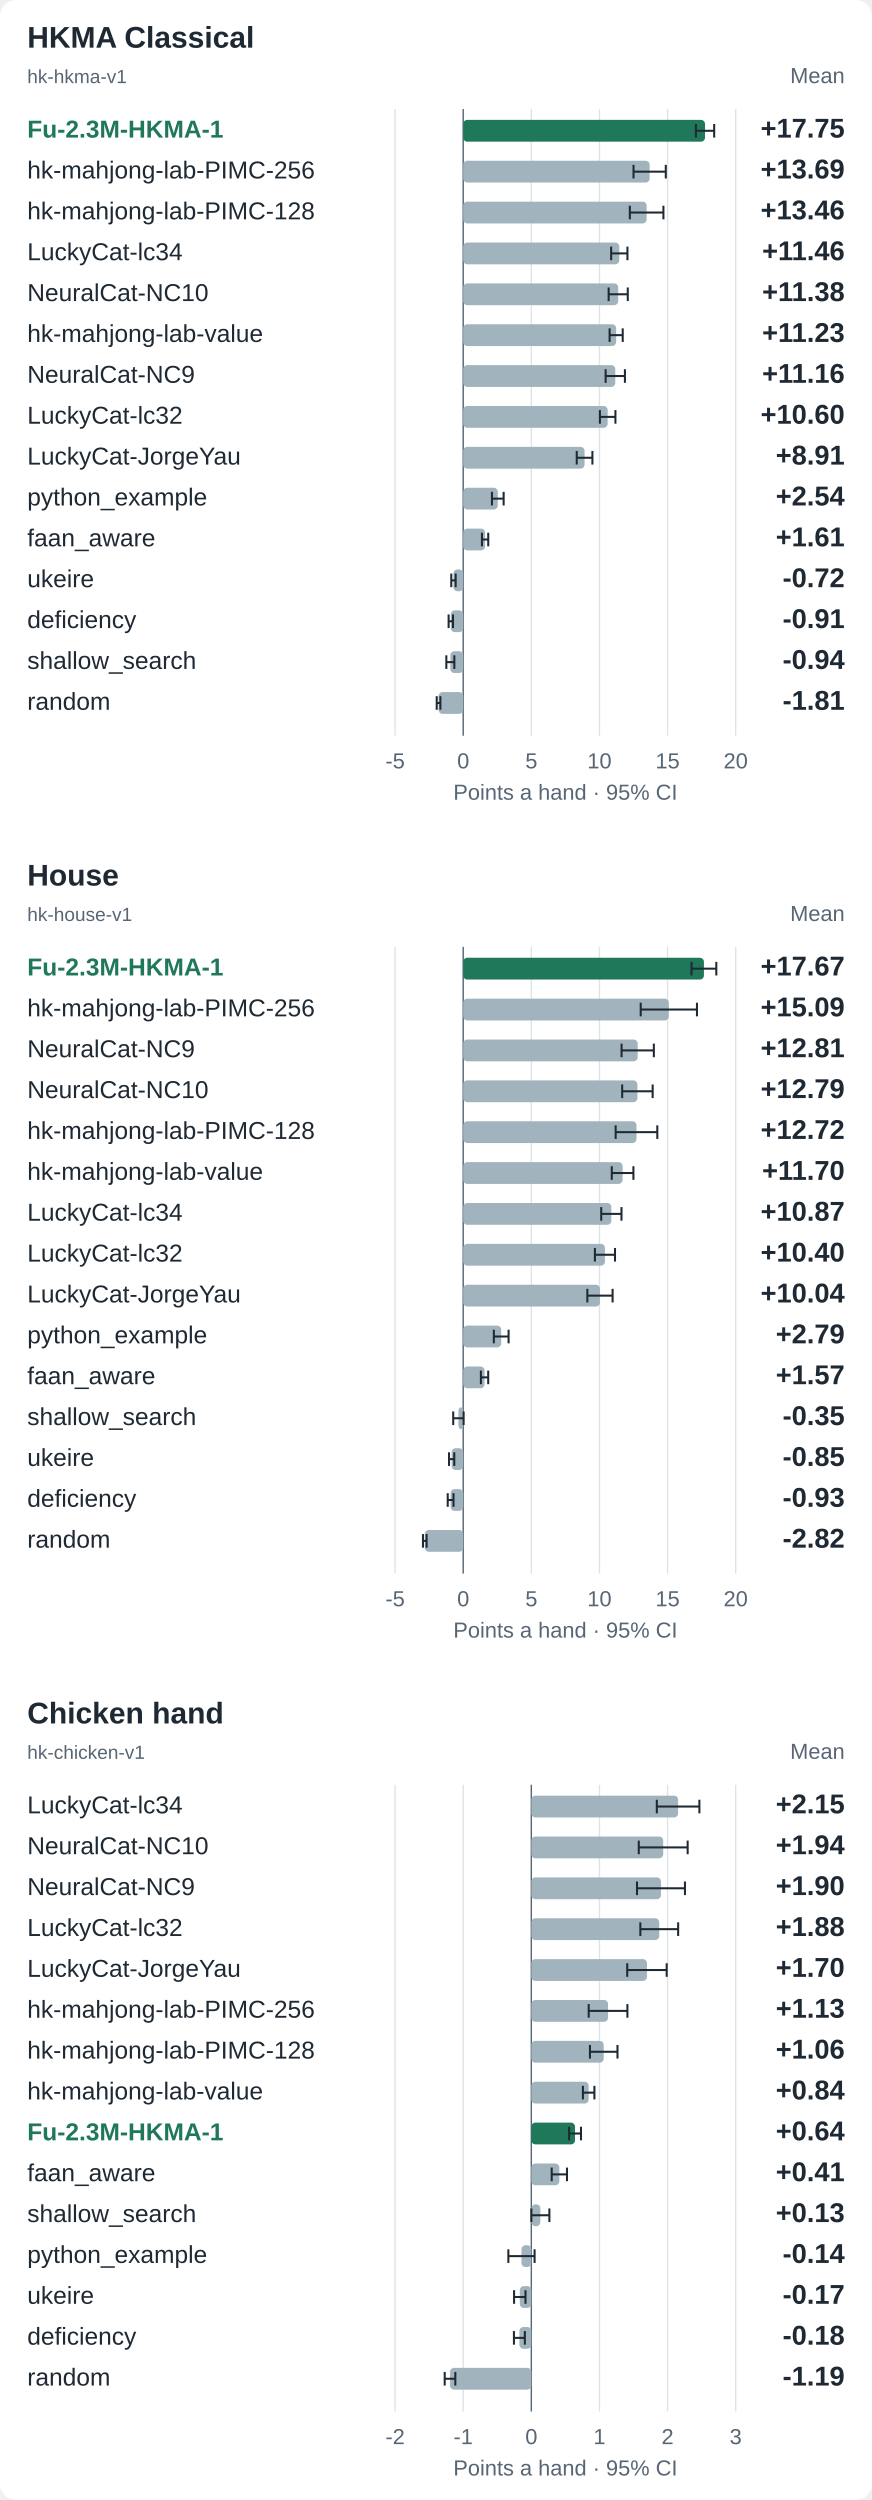
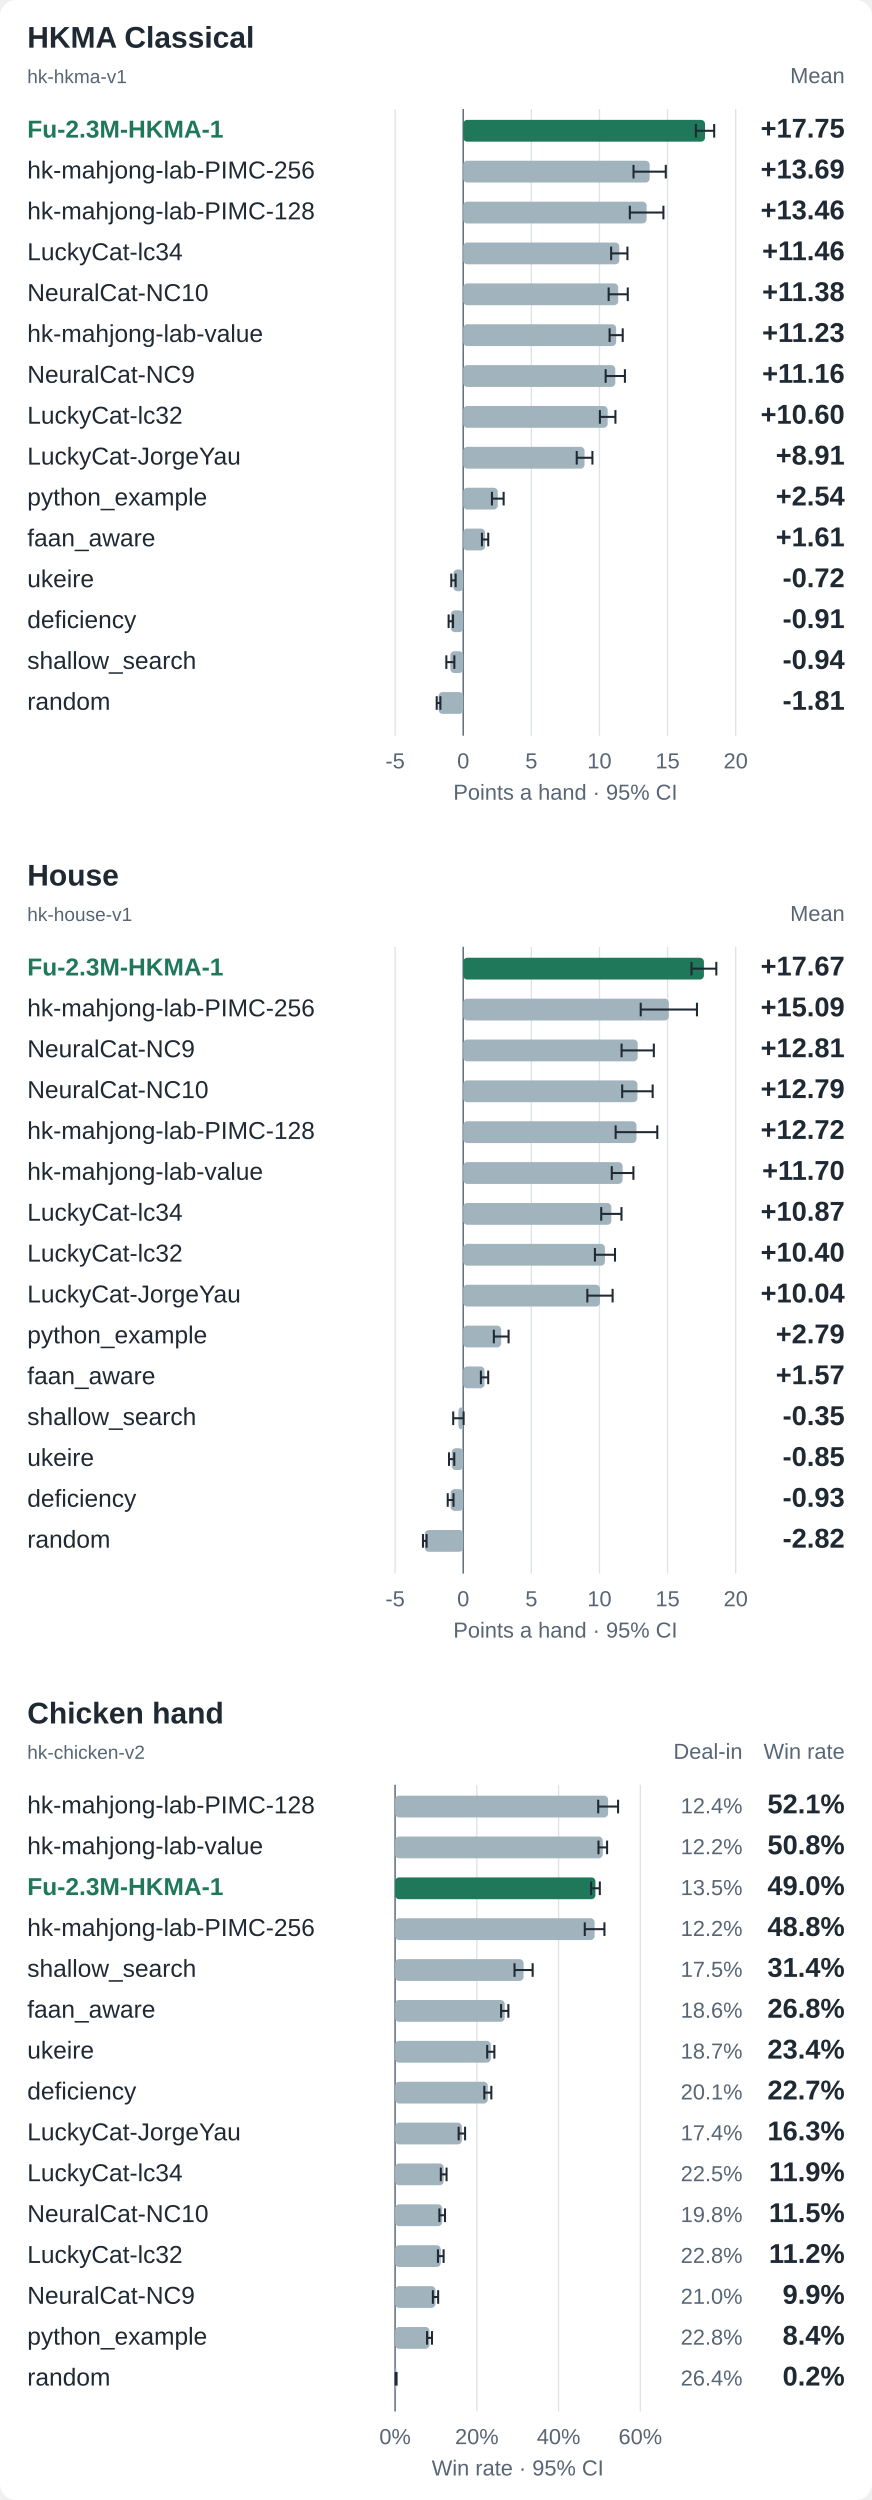
<svg xmlns="http://www.w3.org/2000/svg" viewBox="0 0 640 1835" role="img" aria-labelledby="chart-title chart-desc">
  <rect width="640" height="1835" rx="12" fill="#ffffff" />
  <g font-family="-apple-system,BlinkMacSystemFont,Segoe UI,Arial,sans-serif" fill="#1f2933">
    <text x="20" y="35" font-size="22" font-weight="700">HKMA Classical</text>
    <text x="20" y="61" font-size="14" fill="#576574">hk-hkma-v1</text>
    <text x="620" y="61" font-size="16" text-anchor="end" fill="#576574">Mean</text>
    <path d="M290.00 80V540" stroke="#dce4e7" />
    <text x="290.00" y="564" font-size="16" text-anchor="middle" fill="#576574">-5</text>
    <path d="M340.00 80V540" stroke="#dce4e7" />
    <text x="340.00" y="564" font-size="16" text-anchor="middle" fill="#576574">0</text>
    <path d="M390.00 80V540" stroke="#dce4e7" />
    <text x="390.00" y="564" font-size="16" text-anchor="middle" fill="#576574">5</text>
    <path d="M440.00 80V540" stroke="#dce4e7" />
    <text x="440.00" y="564" font-size="16" text-anchor="middle" fill="#576574">10</text>
    <path d="M490.00 80V540" stroke="#dce4e7" />
    <text x="490.00" y="564" font-size="16" text-anchor="middle" fill="#576574">15</text>
    <path d="M540.00 80V540" stroke="#dce4e7" />
    <text x="540.00" y="564" font-size="16" text-anchor="middle" fill="#576574">20</text>
    <path d="M340.00 80V540" stroke="#576574" />
    <text x="20" y="101" font-size="18" fill="#20785b" font-weight="700">Fu-2.3M-HKMA-1</text>
    <g>
      <rect x="340.00" y="88" width="177.50" height="16" rx="3" fill="#20785b" />
      <path d="M510.79 96H524.21M510.79 91v10M524.21 91v10" stroke="#1f2933" stroke-width="1.5" />
    </g>
    <text x="620" y="101" font-size="20" text-anchor="end" font-weight="600">+17.75</text>
    <text x="20" y="131" font-size="18" fill="#1f2933" font-weight="400">hk-mahjong-lab-PIMC-256</text>
    <g>
      <rect x="340.00" y="118" width="136.85" height="16" rx="3" fill="#a1b3bc" />
      <path d="M465.01 126H488.69M465.01 121v10M488.69 121v10" stroke="#1f2933" stroke-width="1.5" />
    </g>
    <text x="620" y="131" font-size="20" text-anchor="end" font-weight="600">+13.69</text>
    <text x="20" y="161" font-size="18" fill="#1f2933" font-weight="400">hk-mahjong-lab-PIMC-128</text>
    <g>
      <rect x="340.00" y="148" width="134.62" height="16" rx="3" fill="#a1b3bc" />
      <path d="M462.30 156H486.95M462.30 151v10M486.95 151v10" stroke="#1f2933" stroke-width="1.5" />
    </g>
    <text x="620" y="161" font-size="20" text-anchor="end" font-weight="600">+13.46</text>
    <text x="20" y="191" font-size="18" fill="#1f2933" font-weight="400">LuckyCat-lc34</text>
    <g>
      <rect x="340.00" y="178" width="114.56" height="16" rx="3" fill="#a1b3bc" />
      <path d="M448.58 186H460.54M448.58 181v10M460.54 181v10" stroke="#1f2933" stroke-width="1.5" />
    </g>
    <text x="620" y="191" font-size="20" text-anchor="end" font-weight="600">+11.46</text>
    <text x="20" y="221" font-size="18" fill="#1f2933" font-weight="400">NeuralCat-NC10</text>
    <g>
      <rect x="340.00" y="208" width="113.76" height="16" rx="3" fill="#a1b3bc" />
      <path d="M446.75 216H460.78M446.75 211v10M460.78 211v10" stroke="#1f2933" stroke-width="1.5" />
    </g>
    <text x="620" y="221" font-size="20" text-anchor="end" font-weight="600">+11.38</text>
    <text x="20" y="251" font-size="18" fill="#1f2933" font-weight="400">hk-mahjong-lab-value</text>
    <g>
      <rect x="340.00" y="238" width="112.26" height="16" rx="3" fill="#a1b3bc" />
      <path d="M447.45 246H457.07M447.45 241v10M457.07 241v10" stroke="#1f2933" stroke-width="1.5" />
    </g>
    <text x="620" y="251" font-size="20" text-anchor="end" font-weight="600">+11.23</text>
    <text x="20" y="281" font-size="18" fill="#1f2933" font-weight="400">NeuralCat-NC9</text>
    <g>
      <rect x="340.00" y="268" width="111.62" height="16" rx="3" fill="#a1b3bc" />
      <path d="M444.54 276H458.69M444.54 271v10M458.69 271v10" stroke="#1f2933" stroke-width="1.5" />
    </g>
    <text x="620" y="281" font-size="20" text-anchor="end" font-weight="600">+11.16</text>
    <text x="20" y="311" font-size="18" fill="#1f2933" font-weight="400">LuckyCat-lc32</text>
    <g>
      <rect x="340.00" y="298" width="106.02" height="16" rx="3" fill="#a1b3bc" />
      <path d="M440.32 306H451.72M440.32 301v10M451.72 301v10" stroke="#1f2933" stroke-width="1.5" />
    </g>
    <text x="620" y="311" font-size="20" text-anchor="end" font-weight="600">+10.60</text>
    <text x="20" y="341" font-size="18" fill="#1f2933" font-weight="400">LuckyCat-JorgeYau</text>
    <g>
      <rect x="340.00" y="328" width="89.08" height="16" rx="3" fill="#a1b3bc" />
      <path d="M423.32 336H434.83M423.32 331v10M434.83 331v10" stroke="#1f2933" stroke-width="1.5" />
    </g>
    <text x="620" y="341" font-size="20" text-anchor="end" font-weight="600">+8.91</text>
    <text x="20" y="371" font-size="18" fill="#1f2933" font-weight="400">python_example</text>
    <g>
      <rect x="340.00" y="358" width="25.38" height="16" rx="3" fill="#a1b3bc" />
      <path d="M361.08 366H369.67M361.08 361v10M369.67 361v10" stroke="#1f2933" stroke-width="1.5" />
    </g>
    <text x="620" y="371" font-size="20" text-anchor="end" font-weight="600">+2.54</text>
    <text x="20" y="401" font-size="18" fill="#1f2933" font-weight="400">faan_aware</text>
    <g>
      <rect x="340.00" y="388" width="16.06" height="16" rx="3" fill="#a1b3bc" />
      <path d="M353.74 396H358.37M353.74 391v10M358.37 391v10" stroke="#1f2933" stroke-width="1.5" />
    </g>
    <text x="620" y="401" font-size="20" text-anchor="end" font-weight="600">+1.61</text>
    <text x="20" y="431" font-size="18" fill="#1f2933" font-weight="400">ukeire</text>
    <g>
      <rect x="332.84" y="418" width="7.16" height="16" rx="3" fill="#a1b3bc" />
      <path d="M331.24 426H334.45M331.24 421v10M334.45 421v10" stroke="#1f2933" stroke-width="1.5" />
    </g>
    <text x="620" y="431" font-size="20" text-anchor="end" font-weight="600">-0.72</text>
    <text x="20" y="461" font-size="18" fill="#1f2933" font-weight="400">deficiency</text>
    <g>
      <rect x="330.90" y="448" width="9.10" height="16" rx="3" fill="#a1b3bc" />
      <path d="M329.29 456H332.51M329.29 451v10M332.51 451v10" stroke="#1f2933" stroke-width="1.5" />
    </g>
    <text x="620" y="461" font-size="20" text-anchor="end" font-weight="600">-0.91</text>
    <text x="20" y="491" font-size="18" fill="#1f2933" font-weight="400">shallow_search</text>
    <g>
      <rect x="330.55" y="478" width="9.45" height="16" rx="3" fill="#a1b3bc" />
      <path d="M327.61 486H333.49M327.61 481v10M333.49 481v10" stroke="#1f2933" stroke-width="1.5" />
    </g>
    <text x="620" y="491" font-size="20" text-anchor="end" font-weight="600">-0.94</text>
    <text x="20" y="521" font-size="18" fill="#1f2933" font-weight="400">random</text>
    <g>
      <rect x="321.90" y="508" width="18.10" height="16" rx="3" fill="#a1b3bc" />
      <path d="M320.55 516H323.26M320.55 511v10M323.26 511v10" stroke="#1f2933" stroke-width="1.5" />
    </g>
    <text x="620" y="521" font-size="20" text-anchor="end" font-weight="600">-1.81</text>
-     <text x="415" y="587" font-size="16" text-anchor="middle" fill="#576574">Points a hand · 95% CI</text>
+     <text x="415.0" y="587" font-size="16" text-anchor="middle" fill="#576574">Points a hand · 95% CI</text>
    <text x="20" y="650" font-size="22" font-weight="700">House</text>
    <text x="20" y="676" font-size="14" fill="#576574">hk-house-v1</text>
    <text x="620" y="676" font-size="16" text-anchor="end" fill="#576574">Mean</text>
    <path d="M290.00 695V1155" stroke="#dce4e7" />
    <text x="290.00" y="1179" font-size="16" text-anchor="middle" fill="#576574">-5</text>
    <path d="M340.00 695V1155" stroke="#dce4e7" />
    <text x="340.00" y="1179" font-size="16" text-anchor="middle" fill="#576574">0</text>
    <path d="M390.00 695V1155" stroke="#dce4e7" />
    <text x="390.00" y="1179" font-size="16" text-anchor="middle" fill="#576574">5</text>
    <path d="M440.00 695V1155" stroke="#dce4e7" />
    <text x="440.00" y="1179" font-size="16" text-anchor="middle" fill="#576574">10</text>
    <path d="M490.00 695V1155" stroke="#dce4e7" />
    <text x="490.00" y="1179" font-size="16" text-anchor="middle" fill="#576574">15</text>
    <path d="M540.00 695V1155" stroke="#dce4e7" />
    <text x="540.00" y="1179" font-size="16" text-anchor="middle" fill="#576574">20</text>
    <path d="M340.00 695V1155" stroke="#576574" />
    <text x="20" y="716" font-size="18" fill="#20785b" font-weight="700">Fu-2.3M-HKMA-1</text>
    <g>
      <rect x="340.00" y="703" width="176.68" height="16" rx="3" fill="#20785b" />
      <path d="M507.58 711H525.78M507.58 706v10M525.78 706v10" stroke="#1f2933" stroke-width="1.5" />
    </g>
    <text x="620" y="716" font-size="20" text-anchor="end" font-weight="600">+17.67</text>
    <text x="20" y="746" font-size="18" fill="#1f2933" font-weight="400">hk-mahjong-lab-PIMC-256</text>
    <g>
      <rect x="340.00" y="733" width="150.93" height="16" rx="3" fill="#a1b3bc" />
      <path d="M470.28 741H511.57M470.28 736v10M511.57 736v10" stroke="#1f2933" stroke-width="1.5" />
    </g>
    <text x="620" y="746" font-size="20" text-anchor="end" font-weight="600">+15.09</text>
    <text x="20" y="776" font-size="18" fill="#1f2933" font-weight="400">NeuralCat-NC9</text>
    <g>
      <rect x="340.00" y="763" width="128.07" height="16" rx="3" fill="#a1b3bc" />
      <path d="M456.23 771H479.92M456.23 766v10M479.92 766v10" stroke="#1f2933" stroke-width="1.5" />
    </g>
    <text x="620" y="776" font-size="20" text-anchor="end" font-weight="600">+12.81</text>
    <text x="20" y="806" font-size="18" fill="#1f2933" font-weight="400">NeuralCat-NC10</text>
    <g>
      <rect x="340.00" y="793" width="127.87" height="16" rx="3" fill="#a1b3bc" />
      <path d="M456.68 801H479.05M456.68 796v10M479.05 796v10" stroke="#1f2933" stroke-width="1.5" />
    </g>
    <text x="620" y="806" font-size="20" text-anchor="end" font-weight="600">+12.79</text>
    <text x="20" y="836" font-size="18" fill="#1f2933" font-weight="400">hk-mahjong-lab-PIMC-128</text>
    <g>
      <rect x="340.00" y="823" width="127.18" height="16" rx="3" fill="#a1b3bc" />
      <path d="M451.89 831H482.46M451.89 826v10M482.46 826v10" stroke="#1f2933" stroke-width="1.5" />
    </g>
    <text x="620" y="836" font-size="20" text-anchor="end" font-weight="600">+12.72</text>
    <text x="20" y="866" font-size="18" fill="#1f2933" font-weight="400">hk-mahjong-lab-value</text>
    <g>
      <rect x="340.00" y="853" width="116.99" height="16" rx="3" fill="#a1b3bc" />
      <path d="M449.04 861H464.93M449.04 856v10M464.93 856v10" stroke="#1f2933" stroke-width="1.5" />
    </g>
    <text x="620" y="866" font-size="20" text-anchor="end" font-weight="600">+11.70</text>
    <text x="20" y="896" font-size="18" fill="#1f2933" font-weight="400">LuckyCat-lc34</text>
    <g>
      <rect x="340.00" y="883" width="108.73" height="16" rx="3" fill="#a1b3bc" />
      <path d="M441.30 891H456.16M441.30 886v10M456.16 886v10" stroke="#1f2933" stroke-width="1.5" />
    </g>
    <text x="620" y="896" font-size="20" text-anchor="end" font-weight="600">+10.87</text>
    <text x="20" y="926" font-size="18" fill="#1f2933" font-weight="400">LuckyCat-lc32</text>
    <g>
      <rect x="340.00" y="913" width="104.04" height="16" rx="3" fill="#a1b3bc" />
      <path d="M436.67 921H451.41M436.67 916v10M451.41 916v10" stroke="#1f2933" stroke-width="1.5" />
    </g>
    <text x="620" y="926" font-size="20" text-anchor="end" font-weight="600">+10.40</text>
    <text x="20" y="956" font-size="18" fill="#1f2933" font-weight="400">LuckyCat-JorgeYau</text>
    <g>
      <rect x="340.00" y="943" width="100.38" height="16" rx="3" fill="#a1b3bc" />
      <path d="M431.11 951H449.65M431.11 946v10M449.65 946v10" stroke="#1f2933" stroke-width="1.5" />
    </g>
    <text x="620" y="956" font-size="20" text-anchor="end" font-weight="600">+10.04</text>
    <text x="20" y="986" font-size="18" fill="#1f2933" font-weight="400">python_example</text>
    <g>
      <rect x="340.00" y="973" width="27.89" height="16" rx="3" fill="#a1b3bc" />
      <path d="M362.48 981H373.30M362.48 976v10M373.30 976v10" stroke="#1f2933" stroke-width="1.5" />
    </g>
    <text x="620" y="986" font-size="20" text-anchor="end" font-weight="600">+2.79</text>
    <text x="20" y="1016" font-size="18" fill="#1f2933" font-weight="400">faan_aware</text>
    <g>
      <rect x="340.00" y="1003" width="15.65" height="16" rx="3" fill="#a1b3bc" />
      <path d="M352.97 1011H358.34M352.97 1006v10M358.34 1006v10" stroke="#1f2933" stroke-width="1.5" />
    </g>
    <text x="620" y="1016" font-size="20" text-anchor="end" font-weight="600">+1.57</text>
    <text x="20" y="1046" font-size="18" fill="#1f2933" font-weight="400">shallow_search</text>
    <g>
      <rect x="336.48" y="1033" width="3.52" height="16" rx="3" fill="#a1b3bc" />
      <path d="M332.66 1041H340.29M332.66 1036v10M340.29 1036v10" stroke="#1f2933" stroke-width="1.5" />
    </g>
    <text x="620" y="1046" font-size="20" text-anchor="end" font-weight="600">-0.35</text>
    <text x="20" y="1076" font-size="18" fill="#1f2933" font-weight="400">ukeire</text>
    <g>
      <rect x="331.51" y="1063" width="8.49" height="16" rx="3" fill="#a1b3bc" />
      <path d="M329.59 1071H333.44M329.59 1066v10M333.44 1066v10" stroke="#1f2933" stroke-width="1.5" />
    </g>
    <text x="620" y="1076" font-size="20" text-anchor="end" font-weight="600">-0.85</text>
    <text x="20" y="1106" font-size="18" fill="#1f2933" font-weight="400">deficiency</text>
    <g>
      <rect x="330.75" y="1093" width="9.25" height="16" rx="3" fill="#a1b3bc" />
      <path d="M328.63 1101H332.87M328.63 1096v10M332.87 1096v10" stroke="#1f2933" stroke-width="1.5" />
    </g>
    <text x="620" y="1106" font-size="20" text-anchor="end" font-weight="600">-0.93</text>
    <text x="20" y="1136" font-size="18" fill="#1f2933" font-weight="400">random</text>
    <g>
      <rect x="311.79" y="1123" width="28.21" height="16" rx="3" fill="#a1b3bc" />
      <path d="M310.46 1131H313.12M310.46 1126v10M313.12 1126v10" stroke="#1f2933" stroke-width="1.5" />
    </g>
    <text x="620" y="1136" font-size="20" text-anchor="end" font-weight="600">-2.82</text>
-     <text x="415" y="1202" font-size="16" text-anchor="middle" fill="#576574">Points a hand · 95% CI</text>
+     <text x="415.0" y="1202" font-size="16" text-anchor="middle" fill="#576574">Points a hand · 95% CI</text>
    <text x="20" y="1265" font-size="22" font-weight="700">Chicken hand</text>
-     <text x="20" y="1291" font-size="14" fill="#576574">hk-chicken-v1</text>
-     <text x="620" y="1291" font-size="16" text-anchor="end" fill="#576574">Mean</text>
+     <text x="20" y="1291" font-size="14" fill="#576574">hk-chicken-v2</text>
+     <text x="620" y="1291" font-size="16" text-anchor="end" fill="#576574">Win rate</text>
+     <text x="545" y="1291" font-size="16" text-anchor="end" fill="#576574">Deal-in</text>
    <path d="M290.00 1310V1770" stroke="#dce4e7" />
-     <text x="290.00" y="1794" font-size="16" text-anchor="middle" fill="#576574">-2</text>
-     <path d="M340.00 1310V1770" stroke="#dce4e7" />
-     <text x="340.00" y="1794" font-size="16" text-anchor="middle" fill="#576574">-1</text>
-     <path d="M390.00 1310V1770" stroke="#dce4e7" />
-     <text x="390.00" y="1794" font-size="16" text-anchor="middle" fill="#576574">0</text>
-     <path d="M440.00 1310V1770" stroke="#dce4e7" />
-     <text x="440.00" y="1794" font-size="16" text-anchor="middle" fill="#576574">1</text>
-     <path d="M490.00 1310V1770" stroke="#dce4e7" />
-     <text x="490.00" y="1794" font-size="16" text-anchor="middle" fill="#576574">2</text>
-     <path d="M540.00 1310V1770" stroke="#dce4e7" />
-     <text x="540.00" y="1794" font-size="16" text-anchor="middle" fill="#576574">3</text>
-     <path d="M390.00 1310V1770" stroke="#576574" />
-     <text x="20" y="1331" font-size="18" fill="#1f2933" font-weight="400">LuckyCat-lc34</text>
-     <g>
-       <rect x="390.00" y="1318" width="107.73" height="16" rx="3" fill="#a1b3bc" />
-       <path d="M482.10 1326H513.35M482.10 1321v10M513.35 1321v10" stroke="#1f2933" stroke-width="1.5" />
-     </g>
-     <text x="620" y="1331" font-size="20" text-anchor="end" font-weight="600">+2.15</text>
-     <text x="20" y="1361" font-size="18" fill="#1f2933" font-weight="400">NeuralCat-NC10</text>
-     <g>
-       <rect x="390.00" y="1348" width="96.80" height="16" rx="3" fill="#a1b3bc" />
-       <path d="M468.86 1356H504.74M468.86 1351v10M504.74 1351v10" stroke="#1f2933" stroke-width="1.5" />
-     </g>
-     <text x="620" y="1361" font-size="20" text-anchor="end" font-weight="600">+1.94</text>
-     <text x="20" y="1391" font-size="18" fill="#1f2933" font-weight="400">NeuralCat-NC9</text>
-     <g>
-       <rect x="390.00" y="1378" width="95.15" height="16" rx="3" fill="#a1b3bc" />
-       <path d="M467.55 1386H502.75M467.55 1381v10M502.75 1381v10" stroke="#1f2933" stroke-width="1.5" />
-     </g>
-     <text x="620" y="1391" font-size="20" text-anchor="end" font-weight="600">+1.90</text>
-     <text x="20" y="1421" font-size="18" fill="#1f2933" font-weight="400">LuckyCat-lc32</text>
-     <g>
-       <rect x="390.00" y="1408" width="93.89" height="16" rx="3" fill="#a1b3bc" />
-       <path d="M470.01 1416H497.76M470.01 1411v10M497.76 1411v10" stroke="#1f2933" stroke-width="1.5" />
-     </g>
-     <text x="620" y="1421" font-size="20" text-anchor="end" font-weight="600">+1.88</text>
-     <text x="20" y="1451" font-size="18" fill="#1f2933" font-weight="400">LuckyCat-JorgeYau</text>
-     <g>
-       <rect x="390.00" y="1438" width="84.87" height="16" rx="3" fill="#a1b3bc" />
-       <path d="M460.38 1446H489.35M460.38 1441v10M489.35 1441v10" stroke="#1f2933" stroke-width="1.5" />
-     </g>
-     <text x="620" y="1451" font-size="20" text-anchor="end" font-weight="600">+1.70</text>
-     <text x="20" y="1481" font-size="18" fill="#1f2933" font-weight="400">hk-mahjong-lab-PIMC-256</text>
-     <g>
-       <rect x="390.00" y="1468" width="56.31" height="16" rx="3" fill="#a1b3bc" />
-       <path d="M432.11 1476H460.51M432.11 1471v10M460.51 1471v10" stroke="#1f2933" stroke-width="1.5" />
-     </g>
-     <text x="620" y="1481" font-size="20" text-anchor="end" font-weight="600">+1.13</text>
-     <text x="20" y="1511" font-size="18" fill="#1f2933" font-weight="400">hk-mahjong-lab-PIMC-128</text>
-     <g>
-       <rect x="390.00" y="1498" width="53.12" height="16" rx="3" fill="#a1b3bc" />
-       <path d="M433.01 1506H453.24M433.01 1501v10M453.24 1501v10" stroke="#1f2933" stroke-width="1.5" />
-     </g>
-     <text x="620" y="1511" font-size="20" text-anchor="end" font-weight="600">+1.06</text>
-     <text x="20" y="1541" font-size="18" fill="#1f2933" font-weight="400">hk-mahjong-lab-value</text>
-     <g>
-       <rect x="390.00" y="1528" width="42.08" height="16" rx="3" fill="#a1b3bc" />
-       <path d="M427.85 1536H436.30M427.85 1531v10M436.30 1531v10" stroke="#1f2933" stroke-width="1.5" />
-     </g>
-     <text x="620" y="1541" font-size="20" text-anchor="end" font-weight="600">+0.84</text>
-     <text x="20" y="1571" font-size="18" fill="#20785b" font-weight="700">Fu-2.3M-HKMA-1</text>
-     <g>
-       <rect x="390.00" y="1558" width="32.07" height="16" rx="3" fill="#20785b" />
-       <path d="M417.71 1566H426.44M417.71 1561v10M426.44 1561v10" stroke="#1f2933" stroke-width="1.5" />
-     </g>
-     <text x="620" y="1571" font-size="20" text-anchor="end" font-weight="600">+0.64</text>
-     <text x="20" y="1601" font-size="18" fill="#1f2933" font-weight="400">faan_aware</text>
-     <g>
-       <rect x="390.00" y="1588" width="20.56" height="16" rx="3" fill="#a1b3bc" />
-       <path d="M404.94 1596H416.17M404.94 1591v10M416.17 1591v10" stroke="#1f2933" stroke-width="1.5" />
-     </g>
-     <text x="620" y="1601" font-size="20" text-anchor="end" font-weight="600">+0.41</text>
-     <text x="20" y="1631" font-size="18" fill="#1f2933" font-weight="400">shallow_search</text>
-     <g>
-       <rect x="390.00" y="1618" width="6.62" height="16" rx="3" fill="#a1b3bc" />
-       <path d="M390.01 1626H403.24M390.01 1621v10M403.24 1621v10" stroke="#1f2933" stroke-width="1.5" />
-     </g>
-     <text x="620" y="1631" font-size="20" text-anchor="end" font-weight="600">+0.13</text>
-     <text x="20" y="1661" font-size="18" fill="#1f2933" font-weight="400">python_example</text>
-     <g>
-       <rect x="382.76" y="1648" width="7.24" height="16" rx="3" fill="#a1b3bc" />
-       <path d="M373.13 1656H392.39M373.13 1651v10M392.39 1651v10" stroke="#1f2933" stroke-width="1.5" />
-     </g>
-     <text x="620" y="1661" font-size="20" text-anchor="end" font-weight="600">-0.14</text>
-     <text x="20" y="1691" font-size="18" fill="#1f2933" font-weight="400">ukeire</text>
-     <g>
-       <rect x="381.52" y="1678" width="8.48" height="16" rx="3" fill="#a1b3bc" />
-       <path d="M377.33 1686H385.71M377.33 1681v10M385.71 1681v10" stroke="#1f2933" stroke-width="1.5" />
-     </g>
-     <text x="620" y="1691" font-size="20" text-anchor="end" font-weight="600">-0.17</text>
-     <text x="20" y="1721" font-size="18" fill="#1f2933" font-weight="400">deficiency</text>
-     <g>
-       <rect x="381.24" y="1708" width="8.76" height="16" rx="3" fill="#a1b3bc" />
-       <path d="M377.23 1716H385.24M377.23 1711v10M385.24 1711v10" stroke="#1f2933" stroke-width="1.5" />
-     </g>
-     <text x="620" y="1721" font-size="20" text-anchor="end" font-weight="600">-0.18</text>
+     <text x="290.00" y="1794" font-size="16" text-anchor="middle" fill="#576574">0%</text>
+     <path d="M350.00 1310V1770" stroke="#dce4e7" />
+     <text x="350.00" y="1794" font-size="16" text-anchor="middle" fill="#576574">20%</text>
+     <path d="M410.00 1310V1770" stroke="#dce4e7" />
+     <text x="410.00" y="1794" font-size="16" text-anchor="middle" fill="#576574">40%</text>
+     <path d="M470.00 1310V1770" stroke="#dce4e7" />
+     <text x="470.00" y="1794" font-size="16" text-anchor="middle" fill="#576574">60%</text>
+     <path d="M290.00 1310V1770" stroke="#576574" />
+     <text x="20" y="1331" font-size="18" fill="#1f2933" font-weight="400">hk-mahjong-lab-PIMC-128</text>
+     <g>
+       <rect x="290.00" y="1318" width="156.38" height="16" rx="3" fill="#a1b3bc" />
+       <path d="M439.08 1326H453.67M439.08 1321v10M453.67 1321v10" stroke="#1f2933" stroke-width="1.5" />
+     </g>
+     <text x="620" y="1331" font-size="20" text-anchor="end" font-weight="600">52.1%</text>
+     <text x="545" y="1331" font-size="16" text-anchor="end" fill="#576574">12.4%</text>
+     <text x="20" y="1361" font-size="18" fill="#1f2933" font-weight="400">hk-mahjong-lab-value</text>
+     <g>
+       <rect x="290.00" y="1348" width="152.44" height="16" rx="3" fill="#a1b3bc" />
+       <path d="M439.28 1356H445.60M439.28 1351v10M445.60 1351v10" stroke="#1f2933" stroke-width="1.5" />
+     </g>
+     <text x="620" y="1361" font-size="20" text-anchor="end" font-weight="600">50.8%</text>
+     <text x="545" y="1361" font-size="16" text-anchor="end" fill="#576574">12.2%</text>
+     <text x="20" y="1391" font-size="18" fill="#20785b" font-weight="700">Fu-2.3M-HKMA-1</text>
+     <g>
+       <rect x="290.00" y="1378" width="147.07" height="16" rx="3" fill="#20785b" />
+       <path d="M433.89 1386H440.26M433.89 1381v10M440.26 1381v10" stroke="#1f2933" stroke-width="1.5" />
+     </g>
+     <text x="620" y="1391" font-size="20" text-anchor="end" font-weight="600">49.0%</text>
+     <text x="545" y="1391" font-size="16" text-anchor="end" fill="#576574">13.5%</text>
+     <text x="20" y="1421" font-size="18" fill="#1f2933" font-weight="400">hk-mahjong-lab-PIMC-256</text>
+     <g>
+       <rect x="290.00" y="1408" width="146.44" height="16" rx="3" fill="#a1b3bc" />
+       <path d="M429.22 1416H443.65M429.22 1411v10M443.65 1411v10" stroke="#1f2933" stroke-width="1.5" />
+     </g>
+     <text x="620" y="1421" font-size="20" text-anchor="end" font-weight="600">48.8%</text>
+     <text x="545" y="1421" font-size="16" text-anchor="end" fill="#576574">12.2%</text>
+     <text x="20" y="1451" font-size="18" fill="#1f2933" font-weight="400">shallow_search</text>
+     <g>
+       <rect x="290.00" y="1438" width="94.31" height="16" rx="3" fill="#a1b3bc" />
+       <path d="M377.66 1446H390.96M377.66 1441v10M390.96 1441v10" stroke="#1f2933" stroke-width="1.5" />
+     </g>
+     <text x="620" y="1451" font-size="20" text-anchor="end" font-weight="600">31.4%</text>
+     <text x="545" y="1451" font-size="16" text-anchor="end" fill="#576574">17.5%</text>
+     <text x="20" y="1481" font-size="18" fill="#1f2933" font-weight="400">faan_aware</text>
+     <g>
+       <rect x="290.00" y="1468" width="80.47" height="16" rx="3" fill="#a1b3bc" />
+       <path d="M367.81 1476H373.14M367.81 1471v10M373.14 1471v10" stroke="#1f2933" stroke-width="1.5" />
+     </g>
+     <text x="620" y="1481" font-size="20" text-anchor="end" font-weight="600">26.8%</text>
+     <text x="545" y="1481" font-size="16" text-anchor="end" fill="#576574">18.6%</text>
+     <text x="20" y="1511" font-size="18" fill="#1f2933" font-weight="400">ukeire</text>
+     <g>
+       <rect x="290.00" y="1498" width="70.24" height="16" rx="3" fill="#a1b3bc" />
+       <path d="M357.60 1506H362.87M357.60 1501v10M362.87 1501v10" stroke="#1f2933" stroke-width="1.5" />
+     </g>
+     <text x="620" y="1511" font-size="20" text-anchor="end" font-weight="600">23.4%</text>
+     <text x="545" y="1511" font-size="16" text-anchor="end" fill="#576574">18.7%</text>
+     <text x="20" y="1541" font-size="18" fill="#1f2933" font-weight="400">deficiency</text>
+     <g>
+       <rect x="290.00" y="1528" width="68.06" height="16" rx="3" fill="#a1b3bc" />
+       <path d="M355.47 1536H360.65M355.47 1531v10M360.65 1531v10" stroke="#1f2933" stroke-width="1.5" />
+     </g>
+     <text x="620" y="1541" font-size="20" text-anchor="end" font-weight="600">22.7%</text>
+     <text x="545" y="1541" font-size="16" text-anchor="end" fill="#576574">20.1%</text>
+     <text x="20" y="1571" font-size="18" fill="#1f2933" font-weight="400">LuckyCat-JorgeYau</text>
+     <g>
+       <rect x="290.00" y="1558" width="49.01" height="16" rx="3" fill="#a1b3bc" />
+       <path d="M336.66 1566H341.37M336.66 1561v10M341.37 1561v10" stroke="#1f2933" stroke-width="1.5" />
+     </g>
+     <text x="620" y="1571" font-size="20" text-anchor="end" font-weight="600">16.3%</text>
+     <text x="545" y="1571" font-size="16" text-anchor="end" fill="#576574">17.4%</text>
+     <text x="20" y="1601" font-size="18" fill="#1f2933" font-weight="400">LuckyCat-lc34</text>
+     <g>
+       <rect x="290.00" y="1588" width="35.66" height="16" rx="3" fill="#a1b3bc" />
+       <path d="M323.56 1596H327.77M323.56 1591v10M327.77 1591v10" stroke="#1f2933" stroke-width="1.5" />
+     </g>
+     <text x="620" y="1601" font-size="20" text-anchor="end" font-weight="600">11.9%</text>
+     <text x="545" y="1601" font-size="16" text-anchor="end" fill="#576574">22.5%</text>
+     <text x="20" y="1631" font-size="18" fill="#1f2933" font-weight="400">NeuralCat-NC10</text>
+     <g>
+       <rect x="290.00" y="1618" width="34.57" height="16" rx="3" fill="#a1b3bc" />
+       <path d="M322.52 1626H326.63M322.52 1621v10M326.63 1621v10" stroke="#1f2933" stroke-width="1.5" />
+     </g>
+     <text x="620" y="1631" font-size="20" text-anchor="end" font-weight="600">11.5%</text>
+     <text x="545" y="1631" font-size="16" text-anchor="end" fill="#576574">19.8%</text>
+     <text x="20" y="1661" font-size="18" fill="#1f2933" font-weight="400">LuckyCat-lc32</text>
+     <g>
+       <rect x="290.00" y="1648" width="33.52" height="16" rx="3" fill="#a1b3bc" />
+       <path d="M321.44 1656H325.61M321.44 1651v10M325.61 1651v10" stroke="#1f2933" stroke-width="1.5" />
+     </g>
+     <text x="620" y="1661" font-size="20" text-anchor="end" font-weight="600">11.2%</text>
+     <text x="545" y="1661" font-size="16" text-anchor="end" fill="#576574">22.8%</text>
+     <text x="20" y="1691" font-size="18" fill="#1f2933" font-weight="400">NeuralCat-NC9</text>
+     <g>
+       <rect x="290.00" y="1678" width="29.66" height="16" rx="3" fill="#a1b3bc" />
+       <path d="M317.73 1686H321.60M317.73 1681v10M321.60 1681v10" stroke="#1f2933" stroke-width="1.5" />
+     </g>
+     <text x="620" y="1691" font-size="20" text-anchor="end" font-weight="600">9.9%</text>
+     <text x="545" y="1691" font-size="16" text-anchor="end" fill="#576574">21.0%</text>
+     <text x="20" y="1721" font-size="18" fill="#1f2933" font-weight="400">python_example</text>
+     <g>
+       <rect x="290.00" y="1708" width="25.27" height="16" rx="3" fill="#a1b3bc" />
+       <path d="M313.48 1716H317.07M313.48 1711v10M317.07 1711v10" stroke="#1f2933" stroke-width="1.5" />
+     </g>
+     <text x="620" y="1721" font-size="20" text-anchor="end" font-weight="600">8.4%</text>
+     <text x="545" y="1721" font-size="16" text-anchor="end" fill="#576574">22.8%</text>
    <text x="20" y="1751" font-size="18" fill="#1f2933" font-weight="400">random</text>
    <g>
-       <rect x="330.31" y="1738" width="59.69" height="16" rx="3" fill="#a1b3bc" />
-       <path d="M326.41 1746H334.21M326.41 1741v10M334.21 1741v10" stroke="#1f2933" stroke-width="1.5" />
-     </g>
-     <text x="620" y="1751" font-size="20" text-anchor="end" font-weight="600">-1.19</text>
-     <text x="415" y="1817" font-size="16" text-anchor="middle" fill="#576574">Points a hand · 95% CI</text>
+       <rect x="290.00" y="1738" width="1.00" height="16" rx="3" fill="#a1b3bc" />
+       <path d="M290.42 1746H291.08M290.42 1741v10M291.08 1741v10" stroke="#1f2933" stroke-width="1.5" />
+     </g>
+     <text x="620" y="1751" font-size="20" text-anchor="end" font-weight="600">0.2%</text>
+     <text x="545" y="1751" font-size="16" text-anchor="end" fill="#576574">26.4%</text>
+     <text x="380.0" y="1817" font-size="16" text-anchor="middle" fill="#576574">Win rate · 95% CI</text>
  </g>
</svg>
